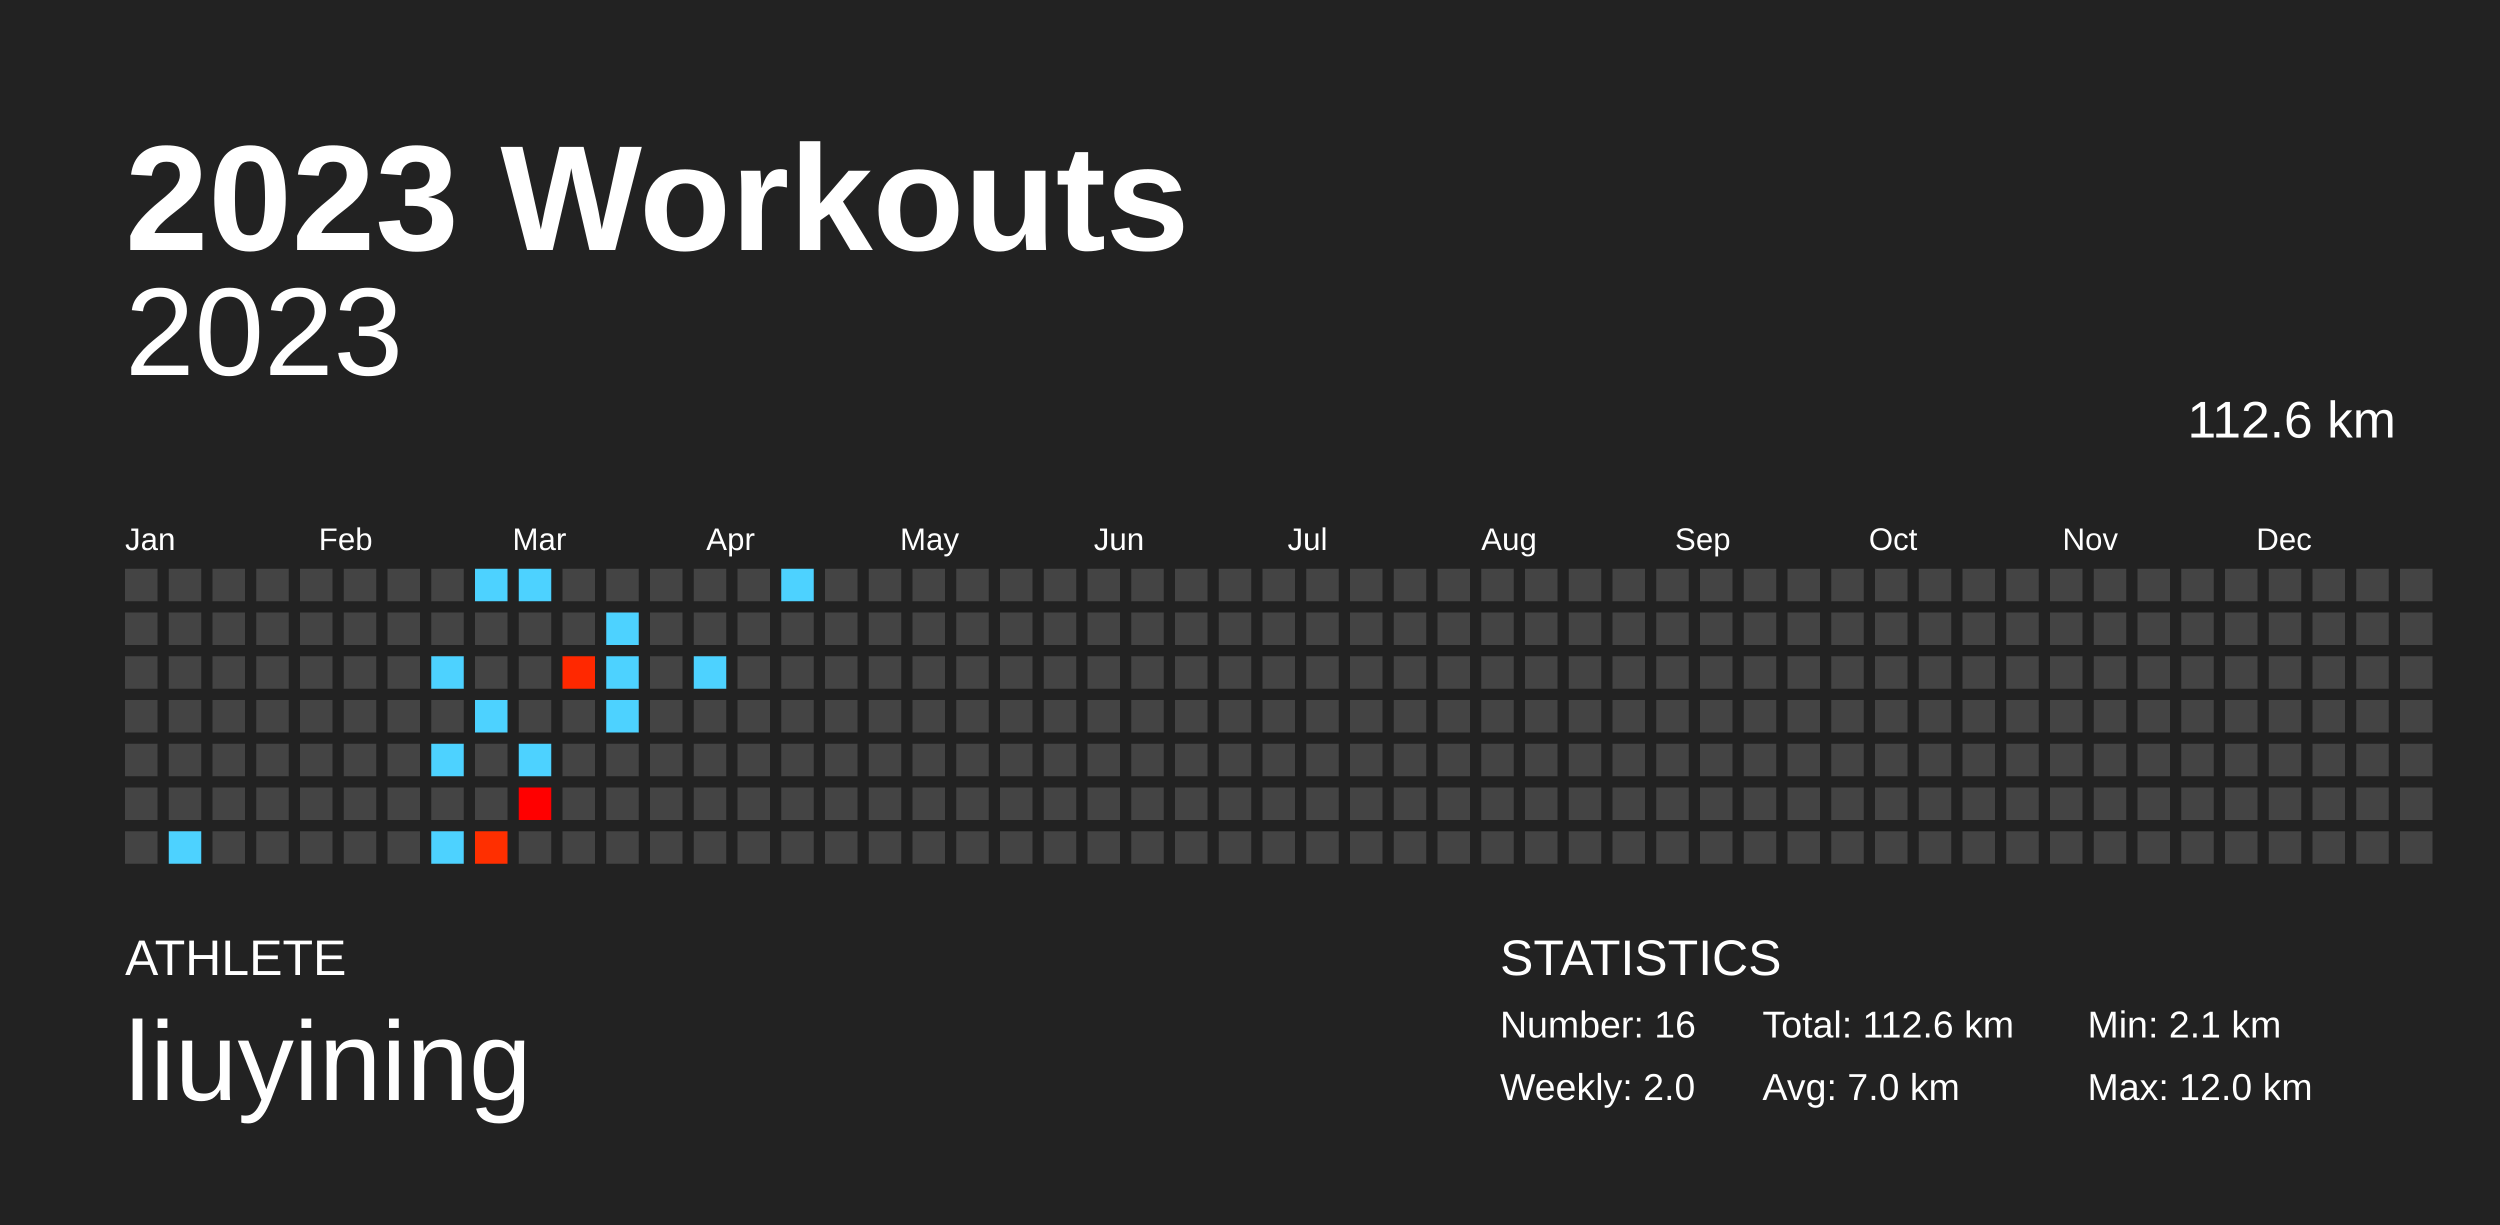
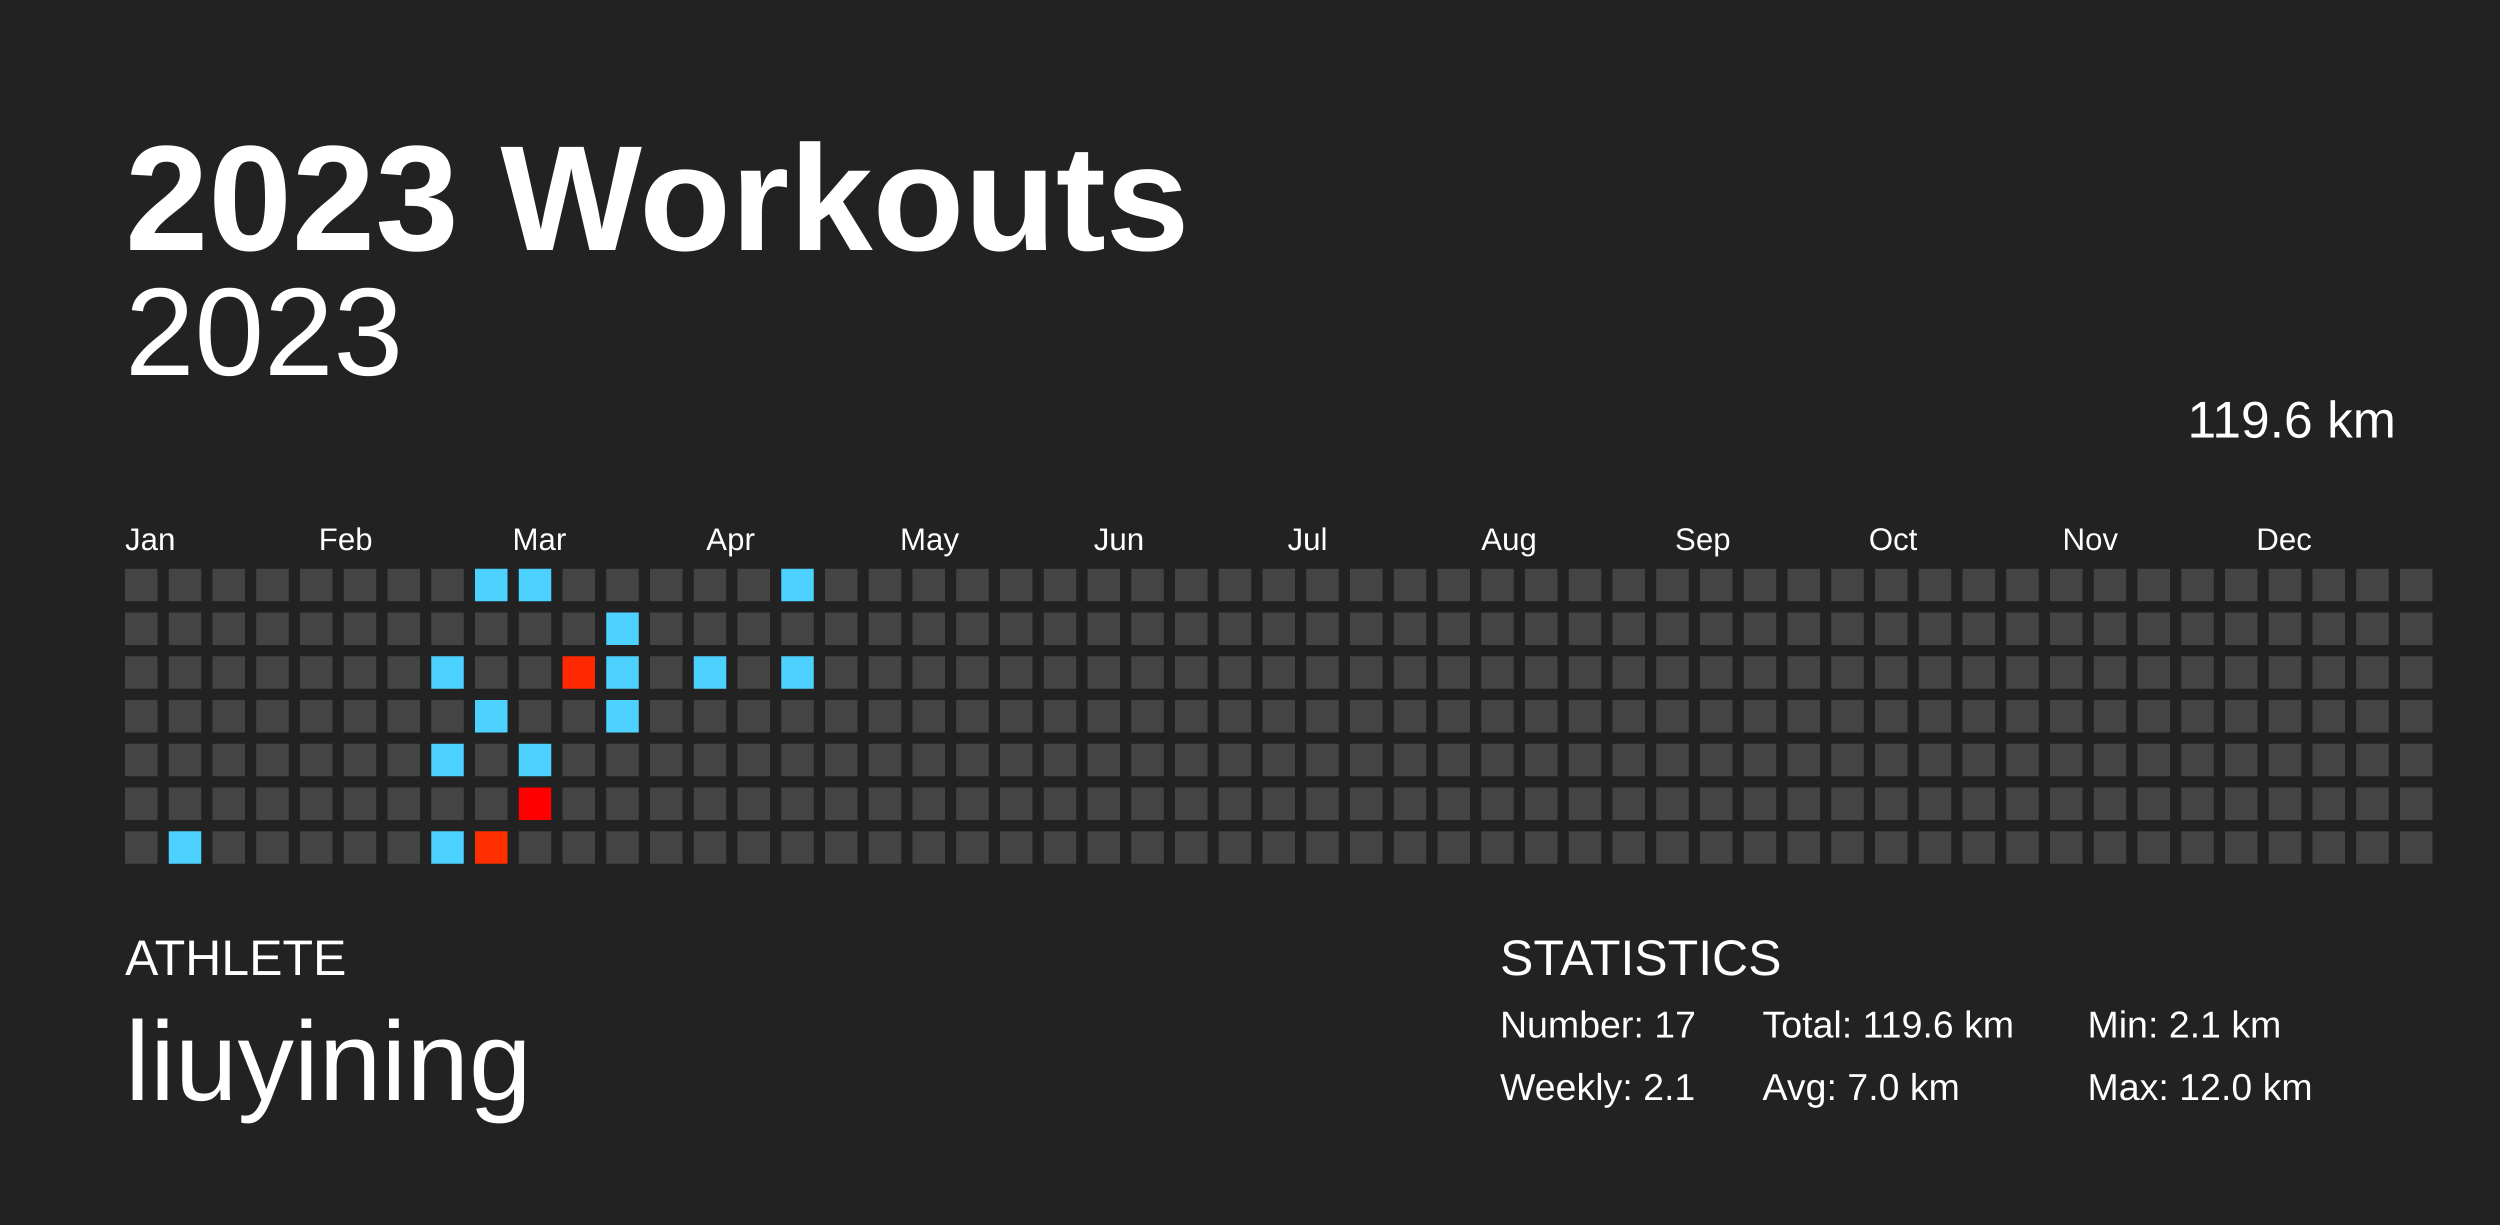
<svg xmlns="http://www.w3.org/2000/svg" baseProfile="full" height="98mm" version="1.1" viewBox="0,0,200,98" width="200mm">
  <defs />
  <rect fill="#222222" height="98" width="200" x="0" y="0" />
  <text fill="#FFFFFF" style="font-size:12px; font-family:Arial; font-weight:bold;" x="10" y="20">2023 Workouts</text>
  <text fill="#FFFFFF" style="font-size:4px; font-family:Arial" x="10" y="78">ATHLETE</text>
  <text fill="#FFFFFF" style="font-size:9px; font-family:Arial" x="10" y="88">liuyining</text>
  <text fill="#FFFFFF" style="font-size:4px; font-family:Arial" x="120" y="78">STATISTICS</text>
-   <text fill="#FFFFFF" style="font-size:3px; font-family:Arial" x="120" y="83">Number: 16</text>
-   <text fill="#FFFFFF" style="font-size:3px; font-family:Arial" x="120" y="88">Weekly: 2.0</text>
-   <text fill="#FFFFFF" style="font-size:3px; font-family:Arial" x="141" y="83">Total: 112.6 km</text>
+   <text fill="#FFFFFF" style="font-size:3px; font-family:Arial" x="120" y="83">Number: 17</text>
+   <text fill="#FFFFFF" style="font-size:3px; font-family:Arial" x="120" y="88">Weekly: 2.1</text>
+   <text fill="#FFFFFF" style="font-size:3px; font-family:Arial" x="141" y="83">Total: 119.6 km</text>
  <text fill="#FFFFFF" style="font-size:3px; font-family:Arial" x="141" y="88">Avg: 7.0 km</text>
  <text fill="#FFFFFF" style="font-size:3px; font-family:Arial" x="167" y="83">Min: 2.1 km</text>
  <text fill="#FFFFFF" style="font-size:3px; font-family:Arial" x="167" y="88">Max: 12.0 km</text>
  <text alignment-baseline="hanging" fill="#FFFFFF" style="font-size:10.0px; font-family:Arial;" x="10" y="30">2023</text>
-   <text alignment-baseline="hanging" fill="#FFFFFF" style="font-size:4.125px; font-family:Arial;" x="175" y="35">112.6 km</text>
+   <text alignment-baseline="hanging" fill="#FFFFFF" style="font-size:4.125px; font-family:Arial;" x="175" y="35">119.6 km</text>
  <text fill="#FFFFFF" style="font-size:2.5px; font-family:Arial" x="10.0" y="44">Jan</text>
  <text fill="#FFFFFF" style="font-size:2.5px; font-family:Arial" x="25.5" y="44">Feb</text>
  <text fill="#FFFFFF" style="font-size:2.5px; font-family:Arial" x="41.0" y="44">Mar</text>
  <text fill="#FFFFFF" style="font-size:2.5px; font-family:Arial" x="56.5" y="44">Apr</text>
  <text fill="#FFFFFF" style="font-size:2.5px; font-family:Arial" x="72.0" y="44">May</text>
  <text fill="#FFFFFF" style="font-size:2.5px; font-family:Arial" x="87.5" y="44">Jun</text>
  <text fill="#FFFFFF" style="font-size:2.5px; font-family:Arial" x="103.0" y="44">Jul</text>
  <text fill="#FFFFFF" style="font-size:2.5px; font-family:Arial" x="118.5" y="44">Aug</text>
  <text fill="#FFFFFF" style="font-size:2.5px; font-family:Arial" x="134.0" y="44">Sep</text>
  <text fill="#FFFFFF" style="font-size:2.5px; font-family:Arial" x="149.5" y="44">Oct</text>
  <text fill="#FFFFFF" style="font-size:2.5px; font-family:Arial" x="165.0" y="44">Nov</text>
  <text fill="#FFFFFF" style="font-size:2.5px; font-family:Arial" x="180.5" y="44">Dec</text>
  <rect fill="#444444" height="2.6" width="2.6" x="10.0" y="45.5" />
  <rect fill="#444444" height="2.6" width="2.6" x="10.0" y="49.0" />
  <rect fill="#444444" height="2.6" width="2.6" x="10.0" y="52.5" />
  <rect fill="#444444" height="2.6" width="2.6" x="10.0" y="56.0" />
  <rect fill="#444444" height="2.6" width="2.6" x="10.0" y="59.5" />
  <rect fill="#444444" height="2.6" width="2.6" x="10.0" y="63.0" />
  <rect fill="#444444" height="2.6" width="2.6" x="10.0" y="66.5" />
  <rect fill="#444444" height="2.6" width="2.6" x="13.5" y="45.5" />
  <rect fill="#444444" height="2.6" width="2.6" x="13.5" y="49.0" />
  <rect fill="#444444" height="2.6" width="2.6" x="13.5" y="52.5" />
  <rect fill="#444444" height="2.6" width="2.6" x="13.5" y="56.0" />
  <rect fill="#444444" height="2.6" width="2.6" x="13.5" y="59.5" />
  <rect fill="#444444" height="2.6" width="2.6" x="13.5" y="63.0" />
  <rect fill="#4dd2ff" height="2.6" width="2.6" x="13.5" y="66.5" />
  <rect fill="#444444" height="2.6" width="2.6" x="17.0" y="45.5" />
  <rect fill="#444444" height="2.6" width="2.6" x="17.0" y="49.0" />
  <rect fill="#444444" height="2.6" width="2.6" x="17.0" y="52.5" />
  <rect fill="#444444" height="2.6" width="2.6" x="17.0" y="56.0" />
  <rect fill="#444444" height="2.6" width="2.6" x="17.0" y="59.5" />
  <rect fill="#444444" height="2.6" width="2.6" x="17.0" y="63.0" />
  <rect fill="#444444" height="2.6" width="2.6" x="17.0" y="66.5" />
  <rect fill="#444444" height="2.6" width="2.6" x="20.5" y="45.5" />
  <rect fill="#444444" height="2.6" width="2.6" x="20.5" y="49.0" />
  <rect fill="#444444" height="2.6" width="2.6" x="20.5" y="52.5" />
  <rect fill="#444444" height="2.6" width="2.6" x="20.5" y="56.0" />
  <rect fill="#444444" height="2.6" width="2.6" x="20.5" y="59.5" />
  <rect fill="#444444" height="2.6" width="2.6" x="20.5" y="63.0" />
  <rect fill="#444444" height="2.6" width="2.6" x="20.5" y="66.5" />
  <rect fill="#444444" height="2.6" width="2.6" x="24.0" y="45.5" />
  <rect fill="#444444" height="2.6" width="2.6" x="24.0" y="49.0" />
  <rect fill="#444444" height="2.6" width="2.6" x="24.0" y="52.5" />
  <rect fill="#444444" height="2.6" width="2.6" x="24.0" y="56.0" />
  <rect fill="#444444" height="2.6" width="2.6" x="24.0" y="59.5" />
  <rect fill="#444444" height="2.6" width="2.6" x="24.0" y="63.0" />
  <rect fill="#444444" height="2.6" width="2.6" x="24.0" y="66.5" />
  <rect fill="#444444" height="2.6" width="2.6" x="27.5" y="45.5" />
  <rect fill="#444444" height="2.6" width="2.6" x="27.5" y="49.0" />
  <rect fill="#444444" height="2.6" width="2.6" x="27.5" y="52.5" />
  <rect fill="#444444" height="2.6" width="2.6" x="27.5" y="56.0" />
  <rect fill="#444444" height="2.6" width="2.6" x="27.5" y="59.5" />
  <rect fill="#444444" height="2.6" width="2.6" x="27.5" y="63.0" />
  <rect fill="#444444" height="2.6" width="2.6" x="27.5" y="66.5" />
  <rect fill="#444444" height="2.6" width="2.6" x="31.0" y="45.5" />
  <rect fill="#444444" height="2.6" width="2.6" x="31.0" y="49.0" />
  <rect fill="#444444" height="2.6" width="2.6" x="31.0" y="52.5" />
  <rect fill="#444444" height="2.6" width="2.6" x="31.0" y="56.0" />
  <rect fill="#444444" height="2.6" width="2.6" x="31.0" y="59.5" />
  <rect fill="#444444" height="2.6" width="2.6" x="31.0" y="63.0" />
  <rect fill="#444444" height="2.6" width="2.6" x="31.0" y="66.5" />
  <rect fill="#444444" height="2.6" width="2.6" x="34.5" y="45.5" />
  <rect fill="#444444" height="2.6" width="2.6" x="34.5" y="49.0" />
  <rect fill="#4dd2ff" height="2.6" width="2.6" x="34.5" y="52.5" />
  <rect fill="#444444" height="2.6" width="2.6" x="34.5" y="56.0" />
  <rect fill="#4dd2ff" height="2.6" width="2.6" x="34.5" y="59.5" />
  <rect fill="#444444" height="2.6" width="2.6" x="34.5" y="63.0" />
  <rect fill="#4dd2ff" height="2.6" width="2.6" x="34.5" y="66.5" />
  <rect fill="#4dd2ff" height="2.6" width="2.6" x="38.0" y="45.5" />
  <rect fill="#444444" height="2.6" width="2.6" x="38.0" y="49.0" />
  <rect fill="#444444" height="2.6" width="2.6" x="38.0" y="52.5" />
  <rect fill="#4dd2ff" height="2.6" width="2.6" x="38.0" y="56.0" />
  <rect fill="#444444" height="2.6" width="2.6" x="38.0" y="59.5" />
  <rect fill="#444444" height="2.6" width="2.6" x="38.0" y="63.0" />
  <rect fill="#ff2f00" height="2.6" width="2.6" x="38.0" y="66.5" />
  <rect fill="#4dd2ff" height="2.6" width="2.6" x="41.5" y="45.5" />
  <rect fill="#444444" height="2.6" width="2.6" x="41.5" y="49.0" />
  <rect fill="#444444" height="2.6" width="2.6" x="41.5" y="52.5" />
  <rect fill="#444444" height="2.6" width="2.6" x="41.5" y="56.0" />
  <rect fill="#4dd2ff" height="2.6" width="2.6" x="41.5" y="59.5" />
  <rect fill="#ff0000" height="2.6" width="2.6" x="41.5" y="63.0" />
  <rect fill="#444444" height="2.6" width="2.6" x="41.5" y="66.5" />
  <rect fill="#444444" height="2.6" width="2.6" x="45.0" y="45.5" />
  <rect fill="#444444" height="2.6" width="2.6" x="45.0" y="49.0" />
  <rect fill="#ff2800" height="2.6" width="2.6" x="45.0" y="52.5" />
  <rect fill="#444444" height="2.6" width="2.6" x="45.0" y="56.0" />
  <rect fill="#444444" height="2.6" width="2.6" x="45.0" y="59.5" />
  <rect fill="#444444" height="2.6" width="2.6" x="45.0" y="63.0" />
  <rect fill="#444444" height="2.6" width="2.6" x="45.0" y="66.5" />
  <rect fill="#444444" height="2.6" width="2.6" x="48.5" y="45.5" />
  <rect fill="#4dd2ff" height="2.6" width="2.6" x="48.5" y="49.0" />
  <rect fill="#4dd2ff" height="2.6" width="2.6" x="48.5" y="52.5" />
  <rect fill="#4dd2ff" height="2.6" width="2.6" x="48.5" y="56.0" />
  <rect fill="#444444" height="2.6" width="2.6" x="48.5" y="59.5" />
  <rect fill="#444444" height="2.6" width="2.6" x="48.5" y="63.0" />
  <rect fill="#444444" height="2.6" width="2.6" x="48.5" y="66.5" />
  <rect fill="#444444" height="2.6" width="2.6" x="52.0" y="45.5" />
  <rect fill="#444444" height="2.6" width="2.6" x="52.0" y="49.0" />
  <rect fill="#444444" height="2.6" width="2.6" x="52.0" y="52.5" />
  <rect fill="#444444" height="2.6" width="2.6" x="52.0" y="56.0" />
  <rect fill="#444444" height="2.6" width="2.6" x="52.0" y="59.5" />
  <rect fill="#444444" height="2.6" width="2.6" x="52.0" y="63.0" />
  <rect fill="#444444" height="2.6" width="2.6" x="52.0" y="66.5" />
  <rect fill="#444444" height="2.6" width="2.6" x="55.5" y="45.5" />
  <rect fill="#444444" height="2.6" width="2.6" x="55.5" y="49.0" />
  <rect fill="#4dd2ff" height="2.6" width="2.6" x="55.5" y="52.5" />
  <rect fill="#444444" height="2.6" width="2.6" x="55.5" y="56.0" />
  <rect fill="#444444" height="2.6" width="2.6" x="55.5" y="59.5" />
  <rect fill="#444444" height="2.6" width="2.6" x="55.5" y="63.0" />
  <rect fill="#444444" height="2.6" width="2.6" x="55.5" y="66.5" />
  <rect fill="#444444" height="2.6" width="2.6" x="59.0" y="45.5" />
  <rect fill="#444444" height="2.6" width="2.6" x="59.0" y="49.0" />
  <rect fill="#444444" height="2.6" width="2.6" x="59.0" y="52.5" />
  <rect fill="#444444" height="2.6" width="2.6" x="59.0" y="56.0" />
  <rect fill="#444444" height="2.6" width="2.6" x="59.0" y="59.5" />
  <rect fill="#444444" height="2.6" width="2.6" x="59.0" y="63.0" />
  <rect fill="#444444" height="2.6" width="2.6" x="59.0" y="66.5" />
  <rect fill="#4dd2ff" height="2.6" width="2.6" x="62.5" y="45.5" />
  <rect fill="#444444" height="2.6" width="2.6" x="62.5" y="49.0" />
-   <rect fill="#444444" height="2.6" width="2.6" x="62.5" y="52.5" />
+   <rect fill="#4dd2ff" height="2.6" width="2.6" x="62.5" y="52.5" />
  <rect fill="#444444" height="2.6" width="2.6" x="62.5" y="56.0" />
  <rect fill="#444444" height="2.6" width="2.6" x="62.5" y="59.5" />
  <rect fill="#444444" height="2.6" width="2.6" x="62.5" y="63.0" />
  <rect fill="#444444" height="2.6" width="2.6" x="62.5" y="66.5" />
  <rect fill="#444444" height="2.6" width="2.6" x="66.0" y="45.5" />
  <rect fill="#444444" height="2.6" width="2.6" x="66.0" y="49.0" />
  <rect fill="#444444" height="2.6" width="2.6" x="66.0" y="52.5" />
  <rect fill="#444444" height="2.6" width="2.6" x="66.0" y="56.0" />
  <rect fill="#444444" height="2.6" width="2.6" x="66.0" y="59.5" />
  <rect fill="#444444" height="2.6" width="2.6" x="66.0" y="63.0" />
  <rect fill="#444444" height="2.6" width="2.6" x="66.0" y="66.5" />
  <rect fill="#444444" height="2.6" width="2.6" x="69.5" y="45.5" />
  <rect fill="#444444" height="2.6" width="2.6" x="69.5" y="49.0" />
  <rect fill="#444444" height="2.6" width="2.6" x="69.5" y="52.5" />
  <rect fill="#444444" height="2.6" width="2.6" x="69.5" y="56.0" />
  <rect fill="#444444" height="2.6" width="2.6" x="69.5" y="59.5" />
  <rect fill="#444444" height="2.6" width="2.6" x="69.5" y="63.0" />
  <rect fill="#444444" height="2.6" width="2.6" x="69.5" y="66.5" />
  <rect fill="#444444" height="2.6" width="2.6" x="73.0" y="45.5" />
  <rect fill="#444444" height="2.6" width="2.6" x="73.0" y="49.0" />
  <rect fill="#444444" height="2.6" width="2.6" x="73.0" y="52.5" />
  <rect fill="#444444" height="2.6" width="2.6" x="73.0" y="56.0" />
  <rect fill="#444444" height="2.6" width="2.6" x="73.0" y="59.5" />
  <rect fill="#444444" height="2.6" width="2.6" x="73.0" y="63.0" />
  <rect fill="#444444" height="2.6" width="2.6" x="73.0" y="66.5" />
  <rect fill="#444444" height="2.6" width="2.6" x="76.5" y="45.5" />
  <rect fill="#444444" height="2.6" width="2.6" x="76.5" y="49.0" />
  <rect fill="#444444" height="2.6" width="2.6" x="76.5" y="52.5" />
  <rect fill="#444444" height="2.6" width="2.6" x="76.5" y="56.0" />
  <rect fill="#444444" height="2.6" width="2.6" x="76.5" y="59.5" />
  <rect fill="#444444" height="2.6" width="2.6" x="76.5" y="63.0" />
  <rect fill="#444444" height="2.6" width="2.6" x="76.5" y="66.5" />
  <rect fill="#444444" height="2.6" width="2.6" x="80.0" y="45.5" />
  <rect fill="#444444" height="2.6" width="2.6" x="80.0" y="49.0" />
  <rect fill="#444444" height="2.6" width="2.6" x="80.0" y="52.5" />
  <rect fill="#444444" height="2.6" width="2.6" x="80.0" y="56.0" />
  <rect fill="#444444" height="2.6" width="2.6" x="80.0" y="59.5" />
  <rect fill="#444444" height="2.6" width="2.6" x="80.0" y="63.0" />
  <rect fill="#444444" height="2.6" width="2.6" x="80.0" y="66.5" />
  <rect fill="#444444" height="2.6" width="2.6" x="83.5" y="45.5" />
  <rect fill="#444444" height="2.6" width="2.6" x="83.5" y="49.0" />
  <rect fill="#444444" height="2.6" width="2.6" x="83.5" y="52.5" />
  <rect fill="#444444" height="2.6" width="2.6" x="83.5" y="56.0" />
  <rect fill="#444444" height="2.6" width="2.6" x="83.5" y="59.5" />
  <rect fill="#444444" height="2.6" width="2.6" x="83.5" y="63.0" />
  <rect fill="#444444" height="2.6" width="2.6" x="83.5" y="66.5" />
  <rect fill="#444444" height="2.6" width="2.6" x="87.0" y="45.5" />
  <rect fill="#444444" height="2.6" width="2.6" x="87.0" y="49.0" />
  <rect fill="#444444" height="2.6" width="2.6" x="87.0" y="52.5" />
  <rect fill="#444444" height="2.6" width="2.6" x="87.0" y="56.0" />
  <rect fill="#444444" height="2.6" width="2.6" x="87.0" y="59.5" />
  <rect fill="#444444" height="2.6" width="2.6" x="87.0" y="63.0" />
  <rect fill="#444444" height="2.6" width="2.6" x="87.0" y="66.5" />
  <rect fill="#444444" height="2.6" width="2.6" x="90.5" y="45.5" />
  <rect fill="#444444" height="2.6" width="2.6" x="90.5" y="49.0" />
  <rect fill="#444444" height="2.6" width="2.6" x="90.5" y="52.5" />
  <rect fill="#444444" height="2.6" width="2.6" x="90.5" y="56.0" />
  <rect fill="#444444" height="2.6" width="2.6" x="90.5" y="59.5" />
  <rect fill="#444444" height="2.6" width="2.6" x="90.5" y="63.0" />
  <rect fill="#444444" height="2.6" width="2.6" x="90.5" y="66.5" />
  <rect fill="#444444" height="2.6" width="2.6" x="94.0" y="45.5" />
  <rect fill="#444444" height="2.6" width="2.6" x="94.0" y="49.0" />
  <rect fill="#444444" height="2.6" width="2.6" x="94.0" y="52.5" />
  <rect fill="#444444" height="2.6" width="2.6" x="94.0" y="56.0" />
  <rect fill="#444444" height="2.6" width="2.6" x="94.0" y="59.5" />
  <rect fill="#444444" height="2.6" width="2.6" x="94.0" y="63.0" />
  <rect fill="#444444" height="2.6" width="2.6" x="94.0" y="66.5" />
  <rect fill="#444444" height="2.6" width="2.6" x="97.5" y="45.5" />
  <rect fill="#444444" height="2.6" width="2.6" x="97.5" y="49.0" />
  <rect fill="#444444" height="2.6" width="2.6" x="97.5" y="52.5" />
  <rect fill="#444444" height="2.6" width="2.6" x="97.5" y="56.0" />
  <rect fill="#444444" height="2.6" width="2.6" x="97.5" y="59.5" />
  <rect fill="#444444" height="2.6" width="2.6" x="97.5" y="63.0" />
  <rect fill="#444444" height="2.6" width="2.6" x="97.5" y="66.5" />
  <rect fill="#444444" height="2.6" width="2.6" x="101.0" y="45.5" />
  <rect fill="#444444" height="2.6" width="2.6" x="101.0" y="49.0" />
  <rect fill="#444444" height="2.6" width="2.6" x="101.0" y="52.5" />
  <rect fill="#444444" height="2.6" width="2.6" x="101.0" y="56.0" />
  <rect fill="#444444" height="2.6" width="2.6" x="101.0" y="59.5" />
  <rect fill="#444444" height="2.6" width="2.6" x="101.0" y="63.0" />
  <rect fill="#444444" height="2.6" width="2.6" x="101.0" y="66.5" />
  <rect fill="#444444" height="2.6" width="2.6" x="104.5" y="45.5" />
  <rect fill="#444444" height="2.6" width="2.6" x="104.5" y="49.0" />
  <rect fill="#444444" height="2.6" width="2.6" x="104.5" y="52.5" />
  <rect fill="#444444" height="2.6" width="2.6" x="104.5" y="56.0" />
  <rect fill="#444444" height="2.6" width="2.6" x="104.5" y="59.5" />
  <rect fill="#444444" height="2.6" width="2.6" x="104.5" y="63.0" />
  <rect fill="#444444" height="2.6" width="2.6" x="104.5" y="66.5" />
  <rect fill="#444444" height="2.6" width="2.6" x="108.0" y="45.5" />
  <rect fill="#444444" height="2.6" width="2.6" x="108.0" y="49.0" />
  <rect fill="#444444" height="2.6" width="2.6" x="108.0" y="52.5" />
  <rect fill="#444444" height="2.6" width="2.6" x="108.0" y="56.0" />
  <rect fill="#444444" height="2.6" width="2.6" x="108.0" y="59.5" />
  <rect fill="#444444" height="2.6" width="2.6" x="108.0" y="63.0" />
  <rect fill="#444444" height="2.6" width="2.6" x="108.0" y="66.5" />
  <rect fill="#444444" height="2.6" width="2.6" x="111.5" y="45.5" />
  <rect fill="#444444" height="2.6" width="2.6" x="111.5" y="49.0" />
  <rect fill="#444444" height="2.6" width="2.6" x="111.5" y="52.5" />
  <rect fill="#444444" height="2.6" width="2.6" x="111.5" y="56.0" />
  <rect fill="#444444" height="2.6" width="2.6" x="111.5" y="59.5" />
  <rect fill="#444444" height="2.6" width="2.6" x="111.5" y="63.0" />
  <rect fill="#444444" height="2.6" width="2.6" x="111.5" y="66.5" />
  <rect fill="#444444" height="2.6" width="2.6" x="115.0" y="45.5" />
  <rect fill="#444444" height="2.6" width="2.6" x="115.0" y="49.0" />
  <rect fill="#444444" height="2.6" width="2.6" x="115.0" y="52.5" />
  <rect fill="#444444" height="2.6" width="2.6" x="115.0" y="56.0" />
  <rect fill="#444444" height="2.6" width="2.6" x="115.0" y="59.5" />
  <rect fill="#444444" height="2.6" width="2.6" x="115.0" y="63.0" />
  <rect fill="#444444" height="2.6" width="2.6" x="115.0" y="66.5" />
  <rect fill="#444444" height="2.6" width="2.6" x="118.5" y="45.5" />
  <rect fill="#444444" height="2.6" width="2.6" x="118.5" y="49.0" />
  <rect fill="#444444" height="2.6" width="2.6" x="118.5" y="52.5" />
  <rect fill="#444444" height="2.6" width="2.6" x="118.5" y="56.0" />
  <rect fill="#444444" height="2.6" width="2.6" x="118.5" y="59.5" />
  <rect fill="#444444" height="2.6" width="2.6" x="118.5" y="63.0" />
  <rect fill="#444444" height="2.6" width="2.6" x="118.5" y="66.5" />
  <rect fill="#444444" height="2.6" width="2.6" x="122.0" y="45.5" />
  <rect fill="#444444" height="2.6" width="2.6" x="122.0" y="49.0" />
  <rect fill="#444444" height="2.6" width="2.6" x="122.0" y="52.5" />
  <rect fill="#444444" height="2.6" width="2.6" x="122.0" y="56.0" />
  <rect fill="#444444" height="2.6" width="2.6" x="122.0" y="59.5" />
  <rect fill="#444444" height="2.6" width="2.6" x="122.0" y="63.0" />
  <rect fill="#444444" height="2.6" width="2.6" x="122.0" y="66.5" />
  <rect fill="#444444" height="2.6" width="2.6" x="125.5" y="45.5" />
  <rect fill="#444444" height="2.6" width="2.6" x="125.5" y="49.0" />
  <rect fill="#444444" height="2.6" width="2.6" x="125.5" y="52.5" />
  <rect fill="#444444" height="2.6" width="2.6" x="125.5" y="56.0" />
  <rect fill="#444444" height="2.6" width="2.6" x="125.5" y="59.5" />
  <rect fill="#444444" height="2.6" width="2.6" x="125.5" y="63.0" />
  <rect fill="#444444" height="2.6" width="2.6" x="125.5" y="66.5" />
  <rect fill="#444444" height="2.6" width="2.6" x="129.0" y="45.5" />
  <rect fill="#444444" height="2.6" width="2.6" x="129.0" y="49.0" />
  <rect fill="#444444" height="2.6" width="2.6" x="129.0" y="52.5" />
  <rect fill="#444444" height="2.6" width="2.6" x="129.0" y="56.0" />
  <rect fill="#444444" height="2.6" width="2.6" x="129.0" y="59.5" />
  <rect fill="#444444" height="2.6" width="2.6" x="129.0" y="63.0" />
  <rect fill="#444444" height="2.6" width="2.6" x="129.0" y="66.5" />
  <rect fill="#444444" height="2.6" width="2.6" x="132.5" y="45.5" />
  <rect fill="#444444" height="2.6" width="2.6" x="132.5" y="49.0" />
  <rect fill="#444444" height="2.6" width="2.6" x="132.5" y="52.5" />
  <rect fill="#444444" height="2.6" width="2.6" x="132.5" y="56.0" />
  <rect fill="#444444" height="2.6" width="2.6" x="132.5" y="59.5" />
  <rect fill="#444444" height="2.6" width="2.6" x="132.5" y="63.0" />
  <rect fill="#444444" height="2.6" width="2.6" x="132.5" y="66.5" />
  <rect fill="#444444" height="2.6" width="2.6" x="136.0" y="45.5" />
  <rect fill="#444444" height="2.6" width="2.6" x="136.0" y="49.0" />
  <rect fill="#444444" height="2.6" width="2.6" x="136.0" y="52.5" />
  <rect fill="#444444" height="2.6" width="2.6" x="136.0" y="56.0" />
  <rect fill="#444444" height="2.6" width="2.6" x="136.0" y="59.5" />
  <rect fill="#444444" height="2.6" width="2.6" x="136.0" y="63.0" />
  <rect fill="#444444" height="2.6" width="2.6" x="136.0" y="66.5" />
  <rect fill="#444444" height="2.6" width="2.6" x="139.5" y="45.5" />
  <rect fill="#444444" height="2.6" width="2.6" x="139.5" y="49.0" />
  <rect fill="#444444" height="2.6" width="2.6" x="139.5" y="52.5" />
  <rect fill="#444444" height="2.6" width="2.6" x="139.5" y="56.0" />
  <rect fill="#444444" height="2.6" width="2.6" x="139.5" y="59.5" />
  <rect fill="#444444" height="2.6" width="2.6" x="139.5" y="63.0" />
  <rect fill="#444444" height="2.6" width="2.6" x="139.5" y="66.5" />
  <rect fill="#444444" height="2.6" width="2.6" x="143.0" y="45.5" />
  <rect fill="#444444" height="2.6" width="2.6" x="143.0" y="49.0" />
  <rect fill="#444444" height="2.6" width="2.6" x="143.0" y="52.5" />
  <rect fill="#444444" height="2.6" width="2.6" x="143.0" y="56.0" />
  <rect fill="#444444" height="2.6" width="2.6" x="143.0" y="59.5" />
  <rect fill="#444444" height="2.6" width="2.6" x="143.0" y="63.0" />
  <rect fill="#444444" height="2.6" width="2.6" x="143.0" y="66.5" />
  <rect fill="#444444" height="2.6" width="2.6" x="146.5" y="45.5" />
  <rect fill="#444444" height="2.6" width="2.6" x="146.5" y="49.0" />
  <rect fill="#444444" height="2.6" width="2.6" x="146.5" y="52.5" />
  <rect fill="#444444" height="2.6" width="2.6" x="146.5" y="56.0" />
  <rect fill="#444444" height="2.6" width="2.6" x="146.5" y="59.5" />
  <rect fill="#444444" height="2.6" width="2.6" x="146.5" y="63.0" />
  <rect fill="#444444" height="2.6" width="2.6" x="146.5" y="66.5" />
  <rect fill="#444444" height="2.6" width="2.6" x="150.0" y="45.5" />
  <rect fill="#444444" height="2.6" width="2.6" x="150.0" y="49.0" />
  <rect fill="#444444" height="2.6" width="2.6" x="150.0" y="52.5" />
  <rect fill="#444444" height="2.6" width="2.6" x="150.0" y="56.0" />
  <rect fill="#444444" height="2.6" width="2.6" x="150.0" y="59.5" />
  <rect fill="#444444" height="2.6" width="2.6" x="150.0" y="63.0" />
  <rect fill="#444444" height="2.6" width="2.6" x="150.0" y="66.5" />
  <rect fill="#444444" height="2.6" width="2.6" x="153.5" y="45.5" />
  <rect fill="#444444" height="2.6" width="2.6" x="153.5" y="49.0" />
  <rect fill="#444444" height="2.6" width="2.6" x="153.5" y="52.5" />
  <rect fill="#444444" height="2.6" width="2.6" x="153.5" y="56.0" />
  <rect fill="#444444" height="2.6" width="2.6" x="153.5" y="59.5" />
  <rect fill="#444444" height="2.6" width="2.6" x="153.5" y="63.0" />
  <rect fill="#444444" height="2.6" width="2.6" x="153.5" y="66.5" />
  <rect fill="#444444" height="2.6" width="2.6" x="157.0" y="45.5" />
  <rect fill="#444444" height="2.6" width="2.6" x="157.0" y="49.0" />
  <rect fill="#444444" height="2.6" width="2.6" x="157.0" y="52.5" />
  <rect fill="#444444" height="2.6" width="2.6" x="157.0" y="56.0" />
  <rect fill="#444444" height="2.6" width="2.6" x="157.0" y="59.5" />
  <rect fill="#444444" height="2.6" width="2.6" x="157.0" y="63.0" />
  <rect fill="#444444" height="2.6" width="2.6" x="157.0" y="66.5" />
  <rect fill="#444444" height="2.6" width="2.6" x="160.5" y="45.5" />
  <rect fill="#444444" height="2.6" width="2.6" x="160.5" y="49.0" />
  <rect fill="#444444" height="2.6" width="2.6" x="160.5" y="52.5" />
  <rect fill="#444444" height="2.6" width="2.6" x="160.5" y="56.0" />
  <rect fill="#444444" height="2.6" width="2.6" x="160.5" y="59.5" />
  <rect fill="#444444" height="2.6" width="2.6" x="160.5" y="63.0" />
  <rect fill="#444444" height="2.6" width="2.6" x="160.5" y="66.5" />
  <rect fill="#444444" height="2.6" width="2.6" x="164.0" y="45.5" />
  <rect fill="#444444" height="2.6" width="2.6" x="164.0" y="49.0" />
  <rect fill="#444444" height="2.6" width="2.6" x="164.0" y="52.5" />
  <rect fill="#444444" height="2.6" width="2.6" x="164.0" y="56.0" />
  <rect fill="#444444" height="2.6" width="2.6" x="164.0" y="59.5" />
  <rect fill="#444444" height="2.6" width="2.6" x="164.0" y="63.0" />
  <rect fill="#444444" height="2.6" width="2.6" x="164.0" y="66.5" />
  <rect fill="#444444" height="2.6" width="2.6" x="167.5" y="45.5" />
  <rect fill="#444444" height="2.6" width="2.6" x="167.5" y="49.0" />
  <rect fill="#444444" height="2.6" width="2.6" x="167.5" y="52.5" />
  <rect fill="#444444" height="2.6" width="2.6" x="167.5" y="56.0" />
  <rect fill="#444444" height="2.6" width="2.6" x="167.5" y="59.5" />
  <rect fill="#444444" height="2.6" width="2.6" x="167.5" y="63.0" />
  <rect fill="#444444" height="2.6" width="2.6" x="167.5" y="66.5" />
  <rect fill="#444444" height="2.6" width="2.6" x="171.0" y="45.5" />
  <rect fill="#444444" height="2.6" width="2.6" x="171.0" y="49.0" />
  <rect fill="#444444" height="2.6" width="2.6" x="171.0" y="52.5" />
  <rect fill="#444444" height="2.6" width="2.6" x="171.0" y="56.0" />
  <rect fill="#444444" height="2.6" width="2.6" x="171.0" y="59.5" />
  <rect fill="#444444" height="2.6" width="2.6" x="171.0" y="63.0" />
  <rect fill="#444444" height="2.6" width="2.6" x="171.0" y="66.5" />
  <rect fill="#444444" height="2.6" width="2.6" x="174.5" y="45.5" />
  <rect fill="#444444" height="2.6" width="2.6" x="174.5" y="49.0" />
  <rect fill="#444444" height="2.6" width="2.6" x="174.5" y="52.5" />
  <rect fill="#444444" height="2.6" width="2.6" x="174.5" y="56.0" />
  <rect fill="#444444" height="2.6" width="2.6" x="174.5" y="59.5" />
  <rect fill="#444444" height="2.6" width="2.6" x="174.5" y="63.0" />
  <rect fill="#444444" height="2.6" width="2.6" x="174.5" y="66.5" />
  <rect fill="#444444" height="2.6" width="2.6" x="178.0" y="45.5" />
  <rect fill="#444444" height="2.6" width="2.6" x="178.0" y="49.0" />
  <rect fill="#444444" height="2.6" width="2.6" x="178.0" y="52.5" />
  <rect fill="#444444" height="2.6" width="2.6" x="178.0" y="56.0" />
  <rect fill="#444444" height="2.6" width="2.6" x="178.0" y="59.5" />
  <rect fill="#444444" height="2.6" width="2.6" x="178.0" y="63.0" />
  <rect fill="#444444" height="2.6" width="2.6" x="178.0" y="66.5" />
  <rect fill="#444444" height="2.6" width="2.6" x="181.5" y="45.5" />
  <rect fill="#444444" height="2.6" width="2.6" x="181.5" y="49.0" />
  <rect fill="#444444" height="2.6" width="2.6" x="181.5" y="52.5" />
  <rect fill="#444444" height="2.6" width="2.6" x="181.5" y="56.0" />
  <rect fill="#444444" height="2.6" width="2.6" x="181.5" y="59.5" />
  <rect fill="#444444" height="2.6" width="2.6" x="181.5" y="63.0" />
  <rect fill="#444444" height="2.6" width="2.6" x="181.5" y="66.5" />
  <rect fill="#444444" height="2.6" width="2.6" x="185.0" y="45.5" />
  <rect fill="#444444" height="2.6" width="2.6" x="185.0" y="49.0" />
  <rect fill="#444444" height="2.6" width="2.6" x="185.0" y="52.5" />
  <rect fill="#444444" height="2.6" width="2.6" x="185.0" y="56.0" />
  <rect fill="#444444" height="2.6" width="2.6" x="185.0" y="59.5" />
  <rect fill="#444444" height="2.6" width="2.6" x="185.0" y="63.0" />
  <rect fill="#444444" height="2.6" width="2.6" x="185.0" y="66.5" />
  <rect fill="#444444" height="2.6" width="2.6" x="188.5" y="45.5" />
  <rect fill="#444444" height="2.6" width="2.6" x="188.5" y="49.0" />
  <rect fill="#444444" height="2.6" width="2.6" x="188.5" y="52.5" />
  <rect fill="#444444" height="2.6" width="2.6" x="188.5" y="56.0" />
  <rect fill="#444444" height="2.6" width="2.6" x="188.5" y="59.5" />
  <rect fill="#444444" height="2.6" width="2.6" x="188.5" y="63.0" />
  <rect fill="#444444" height="2.6" width="2.6" x="188.5" y="66.5" />
  <rect fill="#444444" height="2.6" width="2.6" x="192.0" y="45.5" />
  <rect fill="#444444" height="2.6" width="2.6" x="192.0" y="49.0" />
  <rect fill="#444444" height="2.6" width="2.6" x="192.0" y="52.5" />
  <rect fill="#444444" height="2.6" width="2.6" x="192.0" y="56.0" />
  <rect fill="#444444" height="2.6" width="2.6" x="192.0" y="59.5" />
  <rect fill="#444444" height="2.6" width="2.6" x="192.0" y="63.0" />
  <rect fill="#444444" height="2.6" width="2.6" x="192.0" y="66.5" />
</svg>
